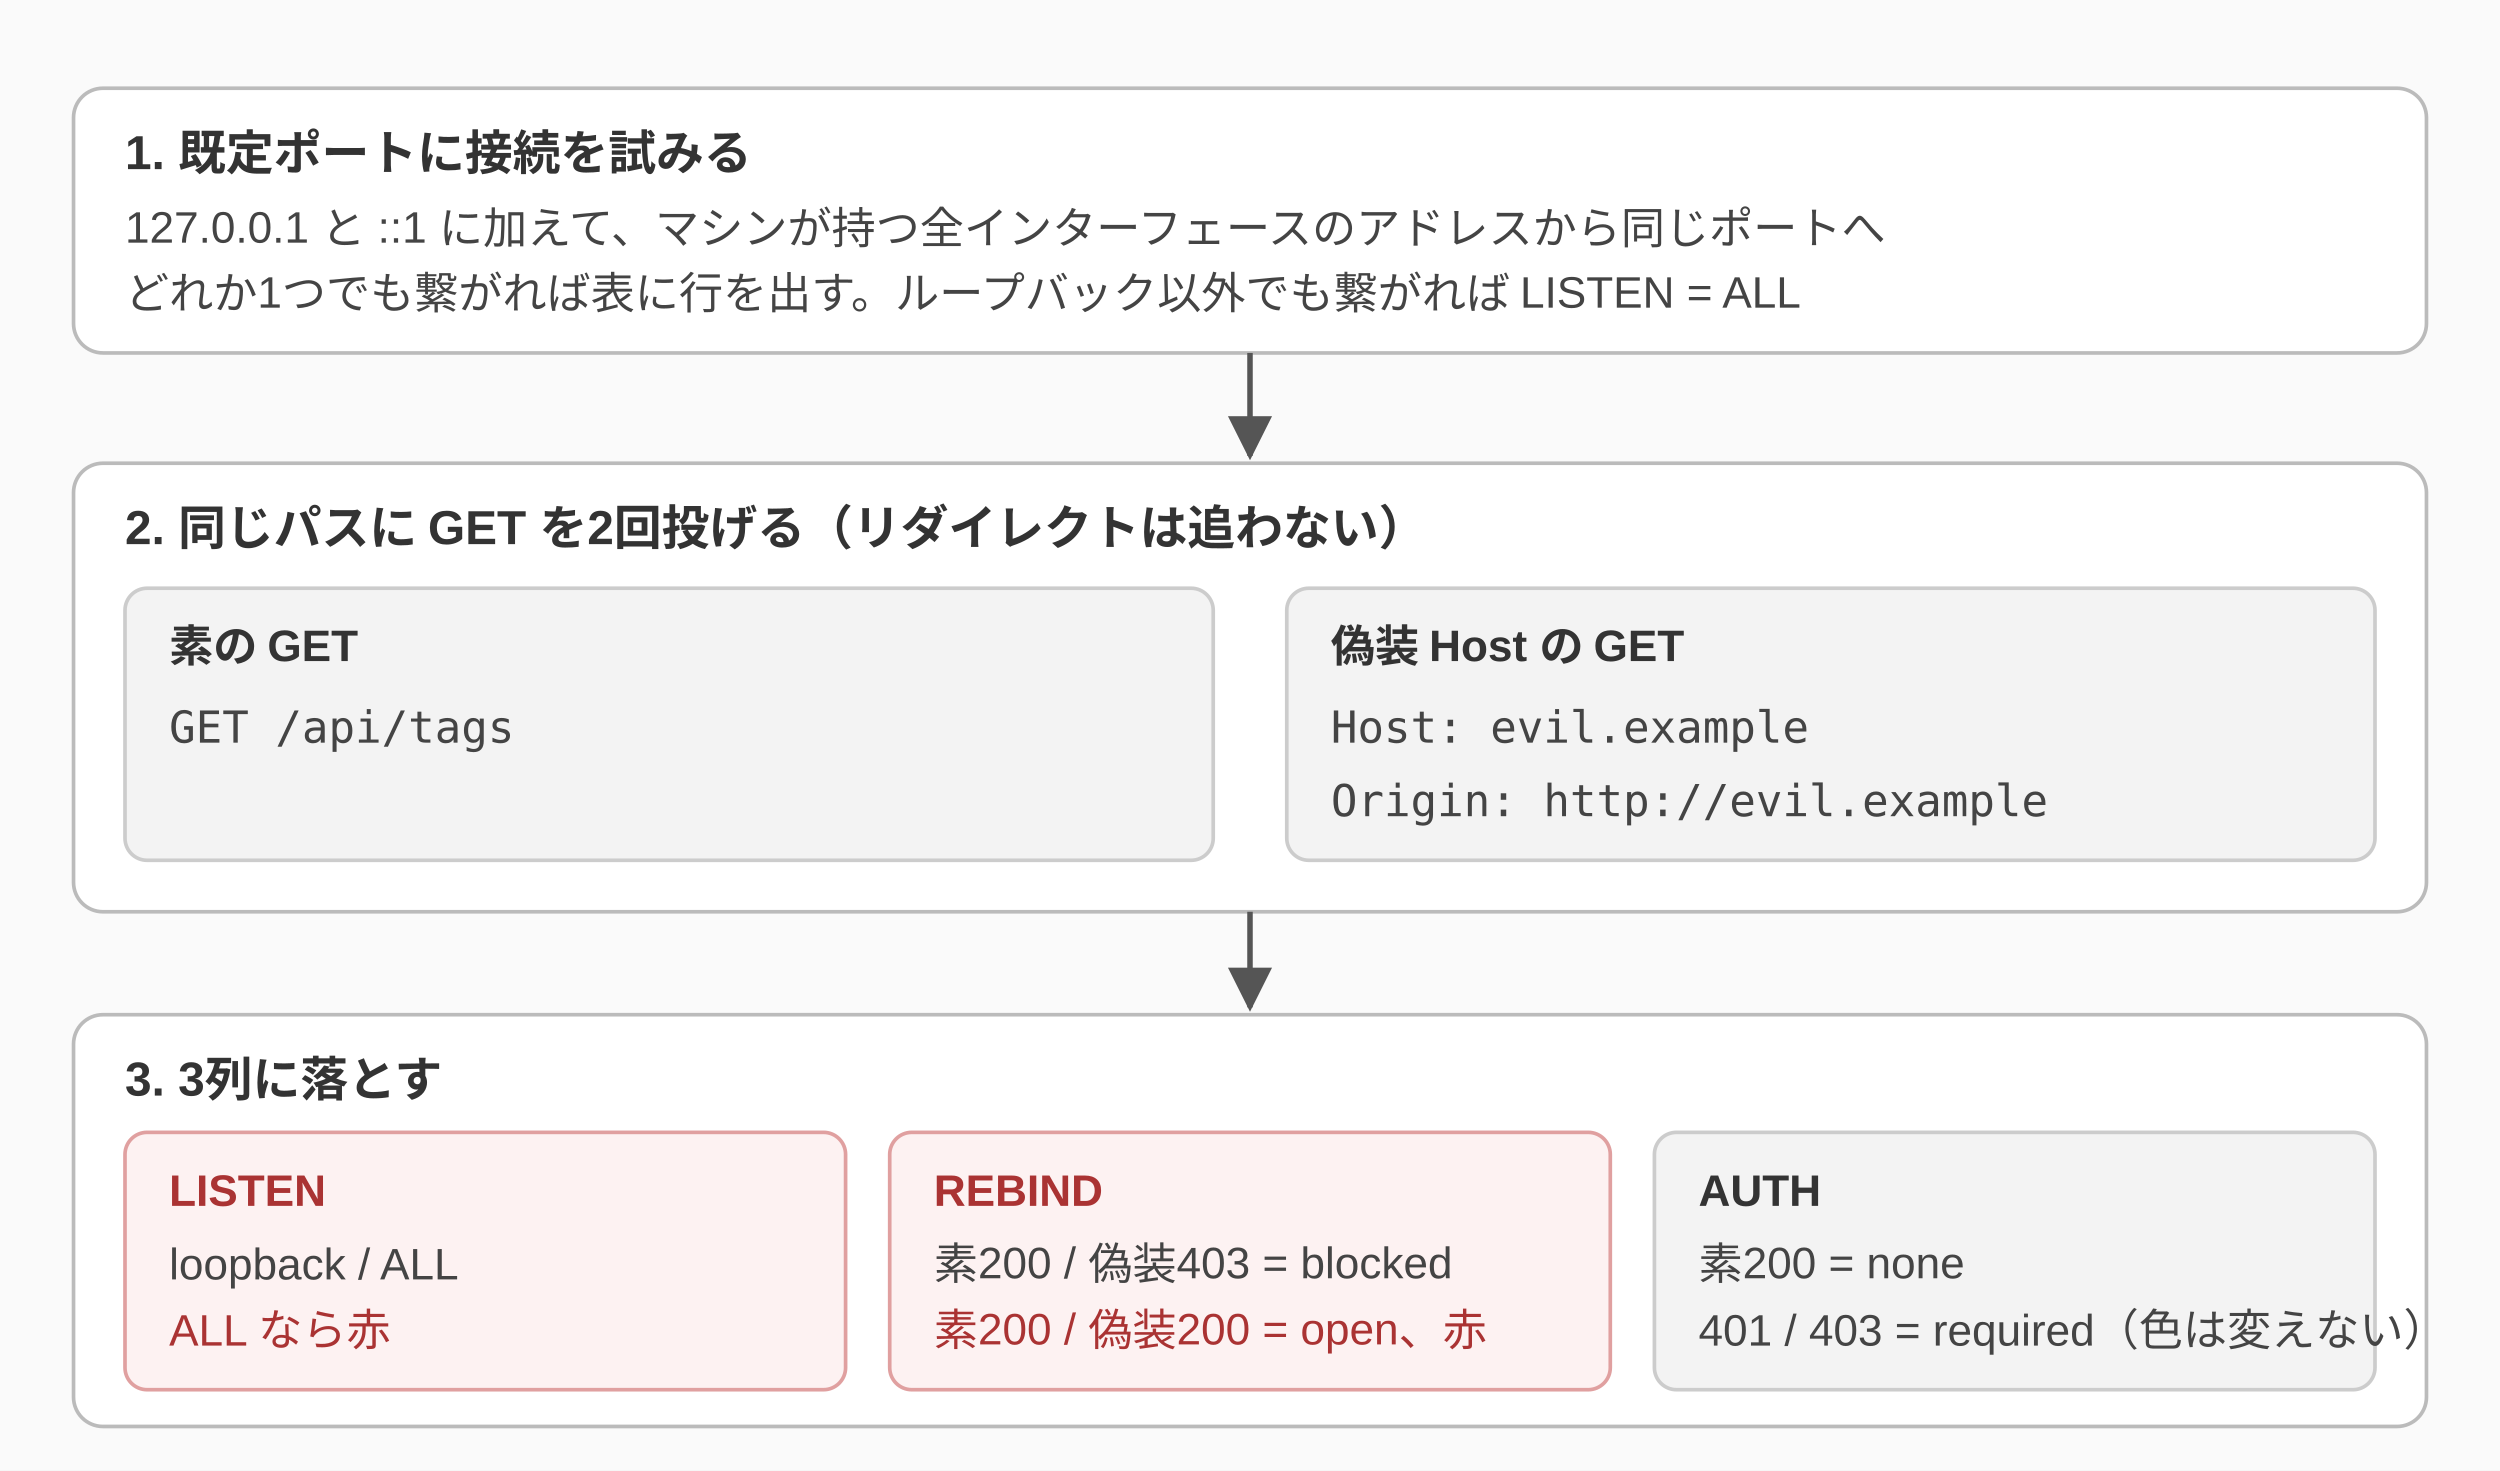
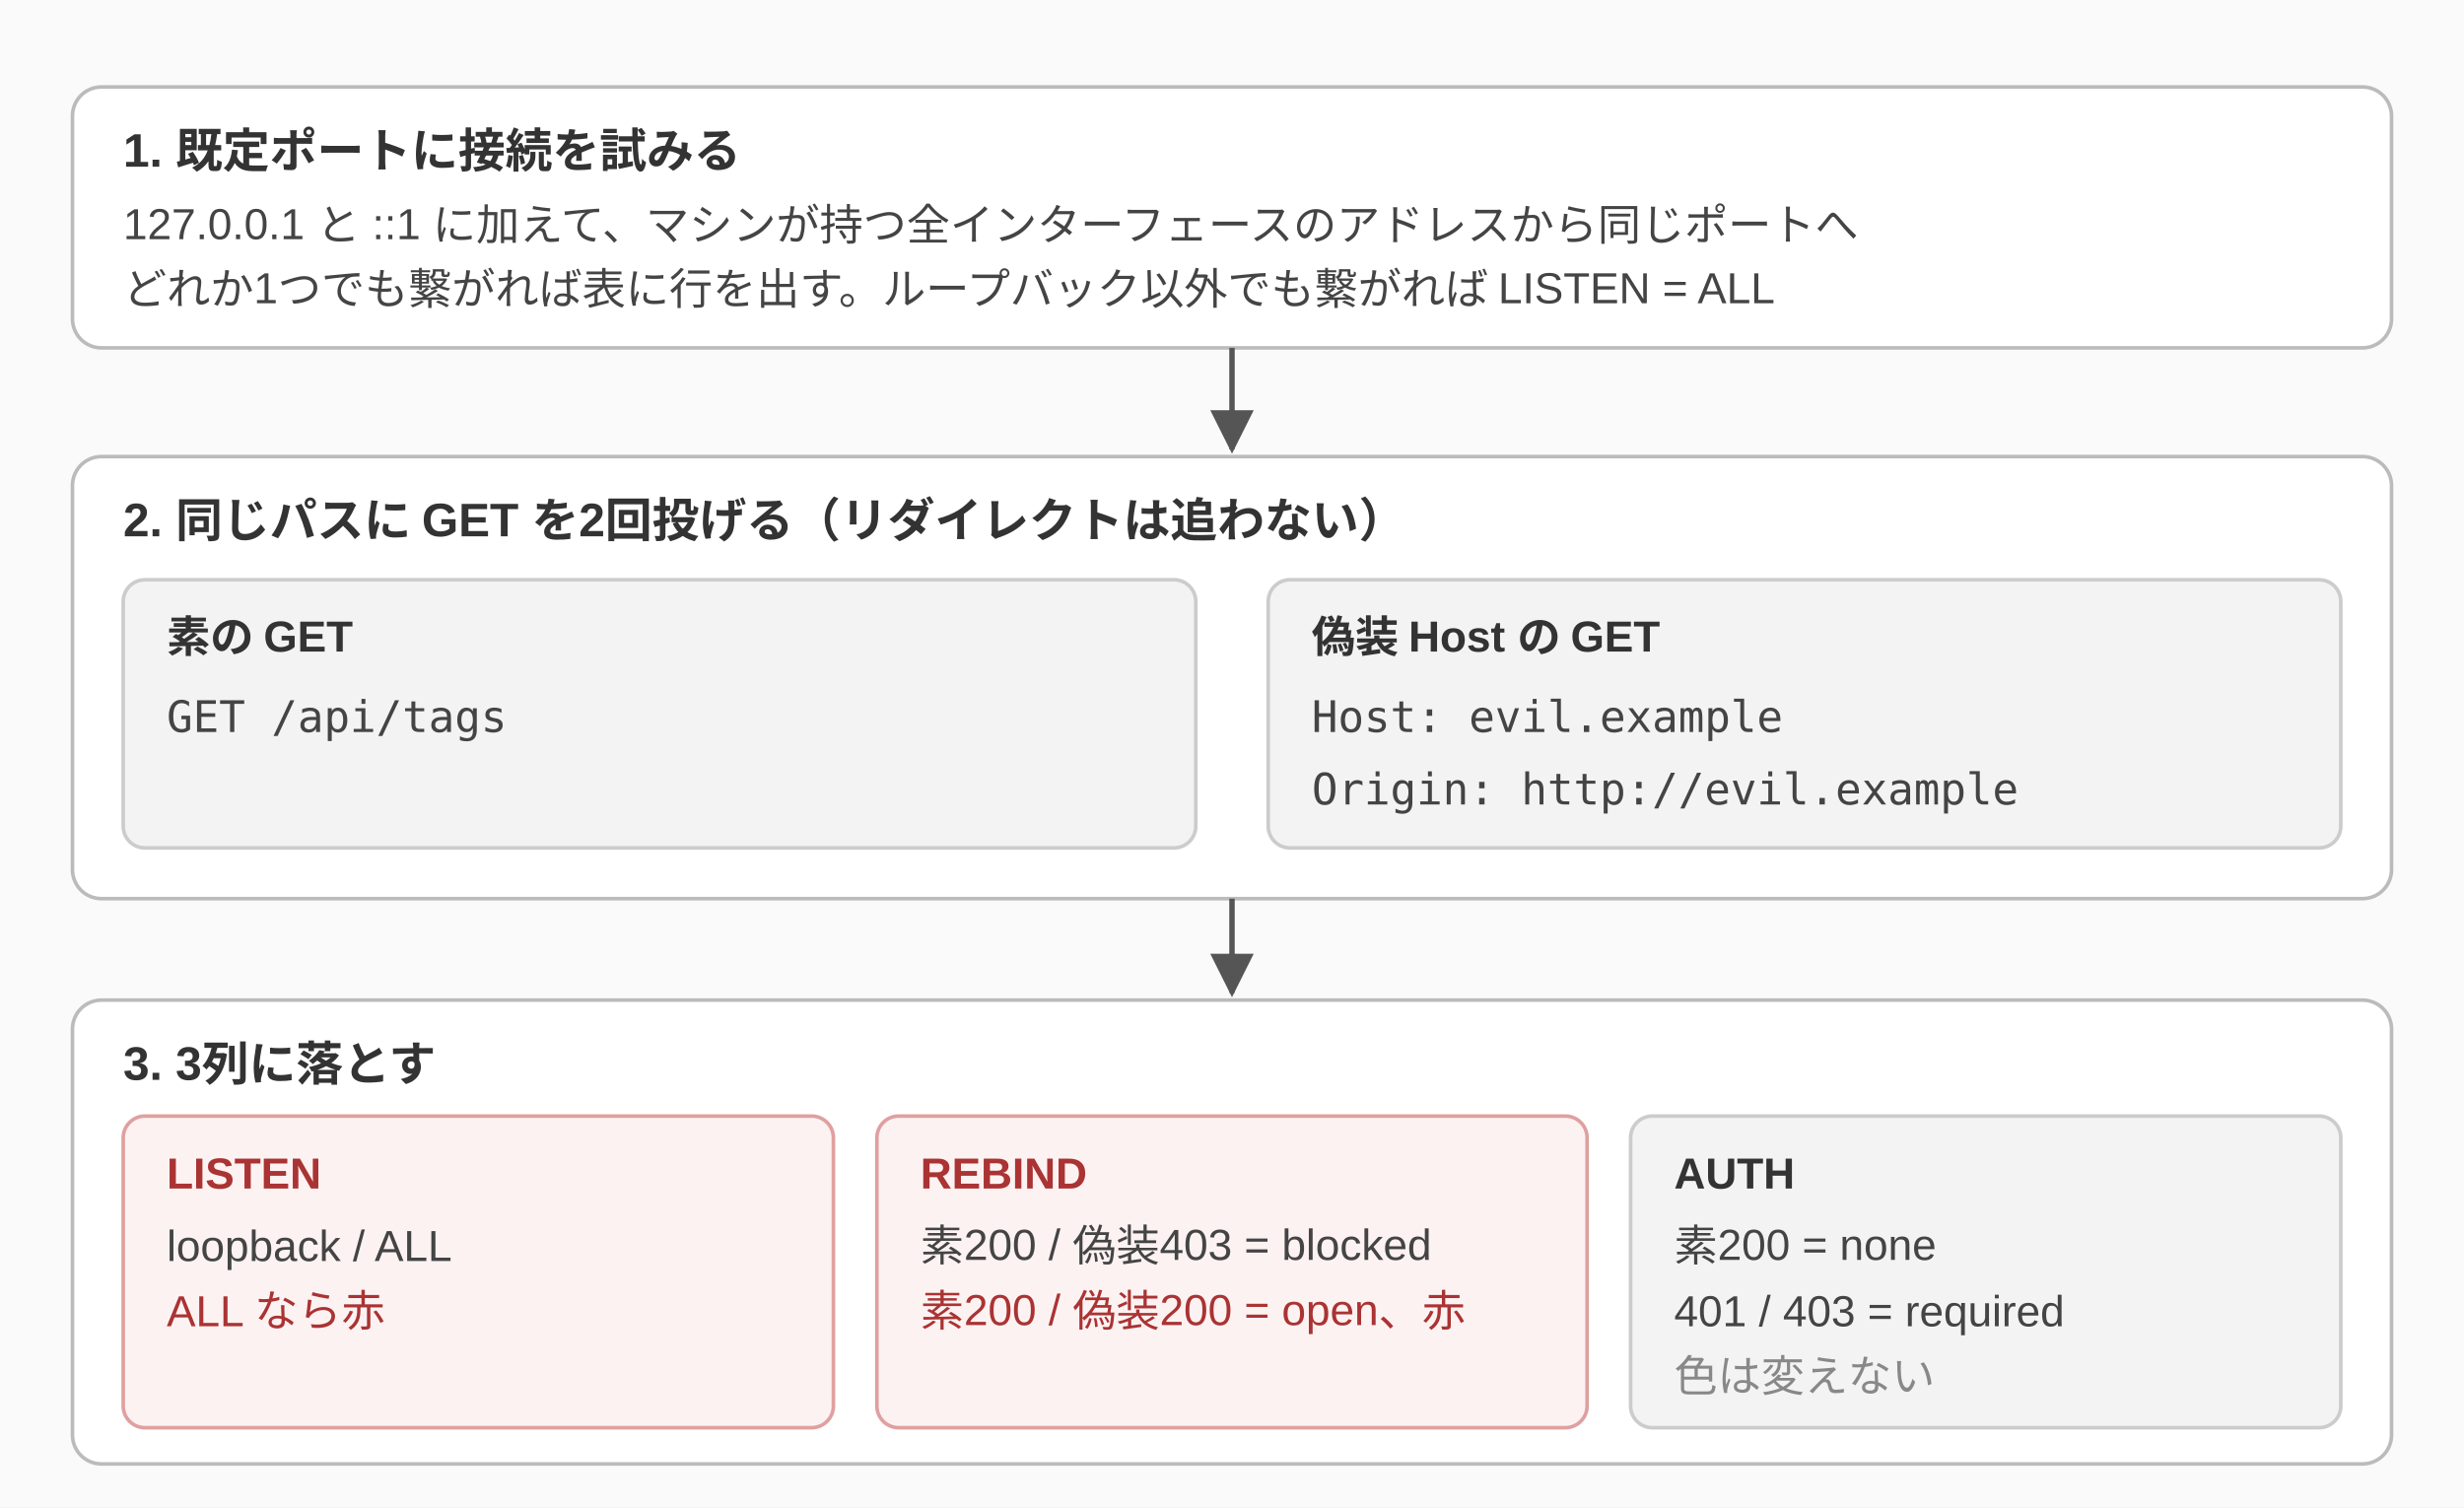
- <svg xmlns="http://www.w3.org/2000/svg" viewBox="0 0 680 400" width="680" height="400" font-family="-apple-system, BlinkMacSystemFont, 'Helvetica Neue', Arial, sans-serif">
+ <svg xmlns="http://www.w3.org/2000/svg" viewBox="0 0 680 416" width="680" height="416" font-family="-apple-system, BlinkMacSystemFont, 'Helvetica Neue', Arial, sans-serif">
  <defs>
    <marker id="arrow" viewBox="0 0 10 10" refX="9" refY="5" markerWidth="8" markerHeight="8" orient="auto-start-reverse">
      <path d="M 0 0 L 10 5 L 0 10 z" fill="#555" />
    </marker>
  </defs>
-   <rect width="680" height="400" fill="#fafafa" />
+   <rect width="680" height="416" fill="#fafafa" />
  <rect x="20" y="24" width="640" height="72" rx="8" fill="#fff" stroke="#bbb" />
  <text x="34" y="46" font-size="13" font-weight="600" fill="#333">1. 既定ポートに接続を試みる</text>
  <text x="34" y="66" font-size="12" fill="#444">127.0.0.1 と ::1 に加えて、マシンが持つ全インターフェースのアドレスから同じポートへ</text>
  <text x="34" y="84" font-size="12" fill="#444">どれか1つでも繋がれば表に行を出す。ループバック以外でも繋がれば LISTEN = ALL</text>
  <line x1="340" y1="96" x2="340" y2="124" stroke="#555" stroke-width="1.5" marker-end="url(#arrow)" />
  <rect x="20" y="126" width="640" height="122" rx="8" fill="#fff" stroke="#bbb" />
  <text x="34" y="148" font-size="13" font-weight="600" fill="#333">2. 同じパスに GET を2回投げる（リダイレクトは追わない）</text>
  <rect x="34" y="160" width="296" height="74" rx="6" fill="#f3f3f3" stroke="#ccc" />
  <text x="46" y="180" font-size="12" font-weight="600" fill="#333">素の GET</text>
  <text x="46" y="202" font-size="12" font-family="Menlo, monospace" fill="#444">GET /api/tags</text>
  <rect x="350" y="160" width="296" height="74" rx="6" fill="#f3f3f3" stroke="#ccc" />
  <text x="362" y="180" font-size="12" font-weight="600" fill="#333">偽装 Host の GET</text>
  <text x="362" y="202" font-size="12" font-family="Menlo, monospace" fill="#444">Host: evil.example</text>
  <text x="362" y="222" font-size="12" font-family="Menlo, monospace" fill="#444">Origin: http://evil.example</text>
  <line x1="340" y1="248" x2="340" y2="274" stroke="#555" stroke-width="1.5" marker-end="url(#arrow)" />
-   <rect x="20" y="276" width="640" height="112" rx="8" fill="#fff" stroke="#bbb" />
+   <rect x="20" y="276" width="640" height="128" rx="8" fill="#fff" stroke="#bbb" />
  <text x="34" y="298" font-size="13" font-weight="600" fill="#333">3. 3列に落とす</text>
-   <rect x="34" y="308" width="196" height="70" rx="6" fill="#fdf2f2" stroke="#e0a0a0" />
+   <rect x="34" y="308" width="196" height="86" rx="6" fill="#fdf2f2" stroke="#e0a0a0" />
  <text x="46" y="328" font-size="12" font-weight="600" fill="#a33">LISTEN</text>
  <text x="46" y="348" font-size="12" fill="#444">loopback / ALL</text>
  <text x="46" y="366" font-size="12" fill="#a33">ALL なら赤</text>
-   <rect x="242" y="308" width="196" height="70" rx="6" fill="#fdf2f2" stroke="#e0a0a0" />
+   <rect x="242" y="308" width="196" height="86" rx="6" fill="#fdf2f2" stroke="#e0a0a0" />
  <text x="254" y="328" font-size="12" font-weight="600" fill="#a33">REBIND</text>
  <text x="254" y="348" font-size="12" fill="#444">素200 / 偽装403 = blocked</text>
  <text x="254" y="366" font-size="12" fill="#a33">素200 / 偽装200 = open、赤</text>
-   <rect x="450" y="308" width="196" height="70" rx="6" fill="#f3f3f3" stroke="#ccc" />
+   <rect x="450" y="308" width="196" height="86" rx="6" fill="#f3f3f3" stroke="#ccc" />
  <text x="462" y="328" font-size="12" font-weight="600" fill="#333">AUTH</text>
  <text x="462" y="348" font-size="12" fill="#444">素200 = none</text>
-   <text x="462" y="366" font-size="12" fill="#444">401 / 403 = required（色は変えない）</text>
+   <text x="462" y="366" font-size="12" fill="#444">401 / 403 = required</text>
+   <text x="462" y="384" font-size="12" fill="#888">色は変えない</text>
</svg>
